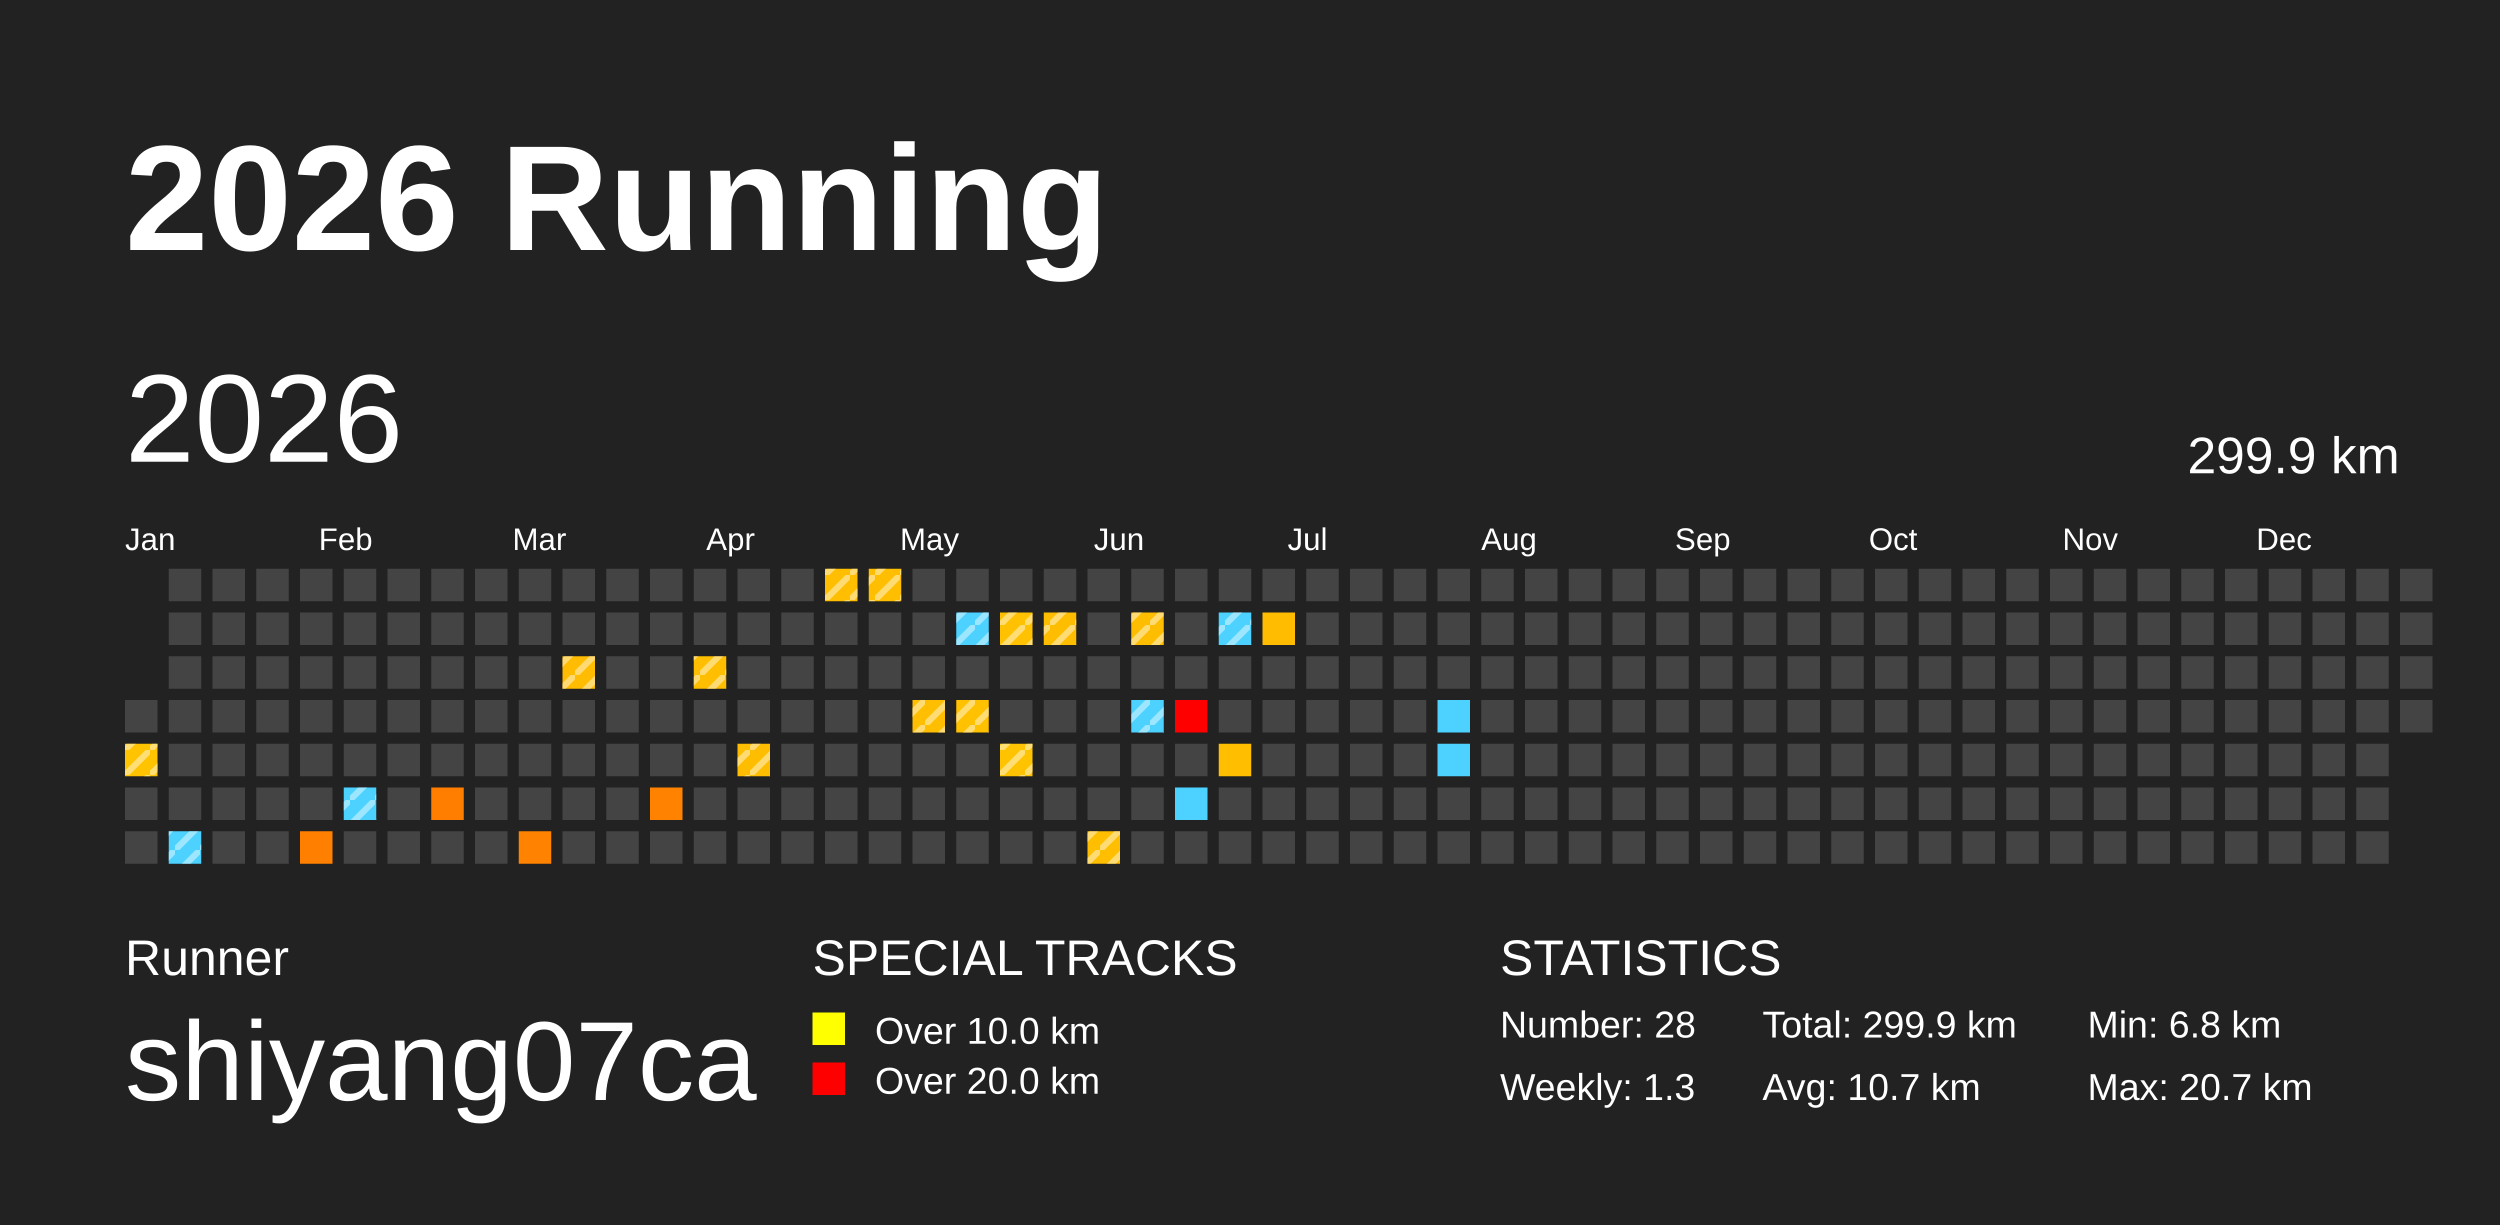
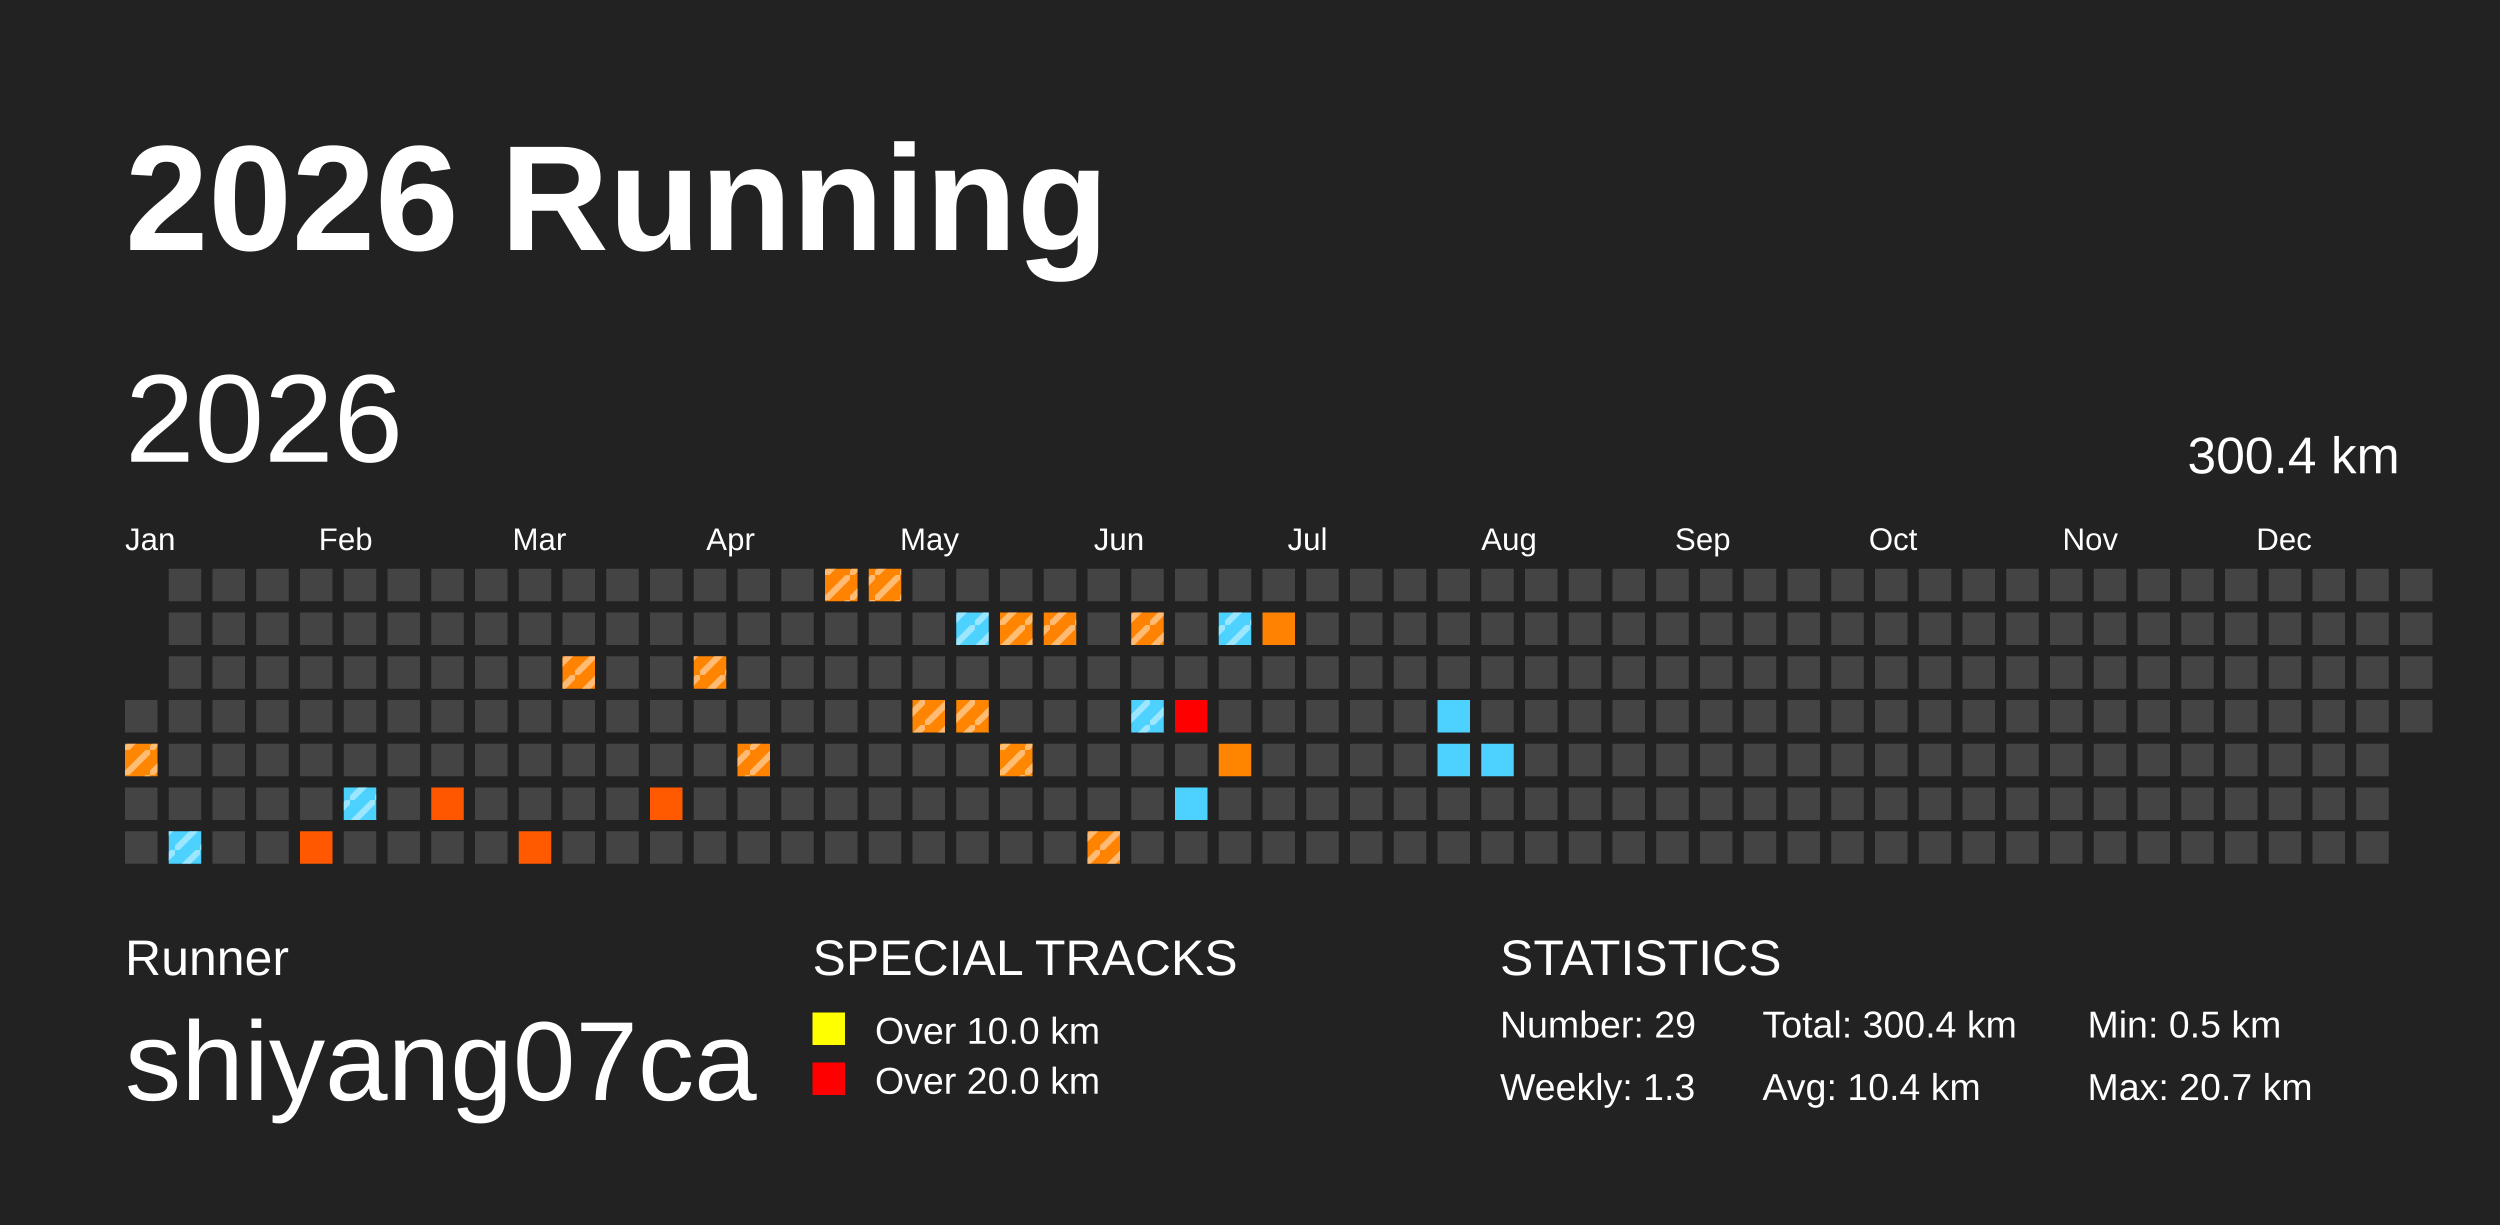
<svg xmlns="http://www.w3.org/2000/svg" baseProfile="full" height="98mm" version="1.1" viewBox="0,0,200,98" width="200mm">
  <defs>
    <pattern height="2" id="indoor-stripe" patternUnits="userSpaceOnUse" width="2">
      <line stroke="white" stroke-opacity="0.45" stroke-width="0.5" x1="0" x2="2" y1="2" y2="0" />
    </pattern>
  </defs>
  <rect fill="#222222" height="98" width="200" x="0" y="0" />
  <text fill="#FFFFFF" style="font-size:12px; font-family:Arial; font-weight:bold;" x="10" y="20">2026 Running</text>
  <text fill="#FFFFFF" style="font-size:4px; font-family:Arial" x="10" y="78">Runner</text>
  <text fill="#FFFFFF" style="font-size:9px; font-family:Arial" x="10" y="88">shiyang07ca</text>
  <text fill="#FFFFFF" style="font-size:4px; font-family:Arial" x="65" y="78">SPECIAL TRACKS</text>
  <rect fill="yellow" height="2.6" width="2.6" x="65" y="81" />
  <text fill="#FFFFFF" style="font-size:3px; font-family:Arial" x="70" y="83.5">Over 10.0 km</text>
  <rect fill="red" height="2.6" width="2.6" x="65" y="85" />
  <text fill="#FFFFFF" style="font-size:3px; font-family:Arial" x="70" y="87.5">Over 20.0 km</text>
  <text fill="#FFFFFF" style="font-size:4px; font-family:Arial" x="120" y="78">STATISTICS</text>
-   <text fill="#FFFFFF" style="font-size:3px; font-family:Arial" x="120" y="83">Number: 28</text>
+   <text fill="#FFFFFF" style="font-size:3px; font-family:Arial" x="120" y="83">Number: 29</text>
  <text fill="#FFFFFF" style="font-size:3px; font-family:Arial" x="120" y="88">Weekly: 1.3</text>
-   <text fill="#FFFFFF" style="font-size:3px; font-family:Arial" x="141" y="83">Total: 299.9 km</text>
-   <text fill="#FFFFFF" style="font-size:3px; font-family:Arial" x="141" y="88">Avg: 10.7 km</text>
-   <text fill="#FFFFFF" style="font-size:3px; font-family:Arial" x="167" y="83">Min: 6.8 km</text>
+   <text fill="#FFFFFF" style="font-size:3px; font-family:Arial" x="141" y="83">Total: 300.4 km</text>
+   <text fill="#FFFFFF" style="font-size:3px; font-family:Arial" x="141" y="88">Avg: 10.4 km</text>
+   <text fill="#FFFFFF" style="font-size:3px; font-family:Arial" x="167" y="83">Min: 0.5 km</text>
  <text fill="#FFFFFF" style="font-size:3px; font-family:Arial" x="167" y="88">Max: 20.7 km</text>
  <text dominant-baseline="hanging" fill="#FFFFFF" style="font-size:10.0px; font-family:Arial;" x="10" y="30">2026</text>
-   <text dominant-baseline="hanging" fill="#FFFFFF" style="font-size:4.125px; font-family:Arial;" x="175" y="35">299.9 km</text>
+   <text dominant-baseline="hanging" fill="#FFFFFF" style="font-size:4.125px; font-family:Arial;" x="175" y="35">300.4 km</text>
  <text fill="#FFFFFF" style="font-size:2.5px; font-family:Arial" x="10.0" y="44">Jan</text>
  <text fill="#FFFFFF" style="font-size:2.5px; font-family:Arial" x="25.5" y="44">Feb</text>
  <text fill="#FFFFFF" style="font-size:2.5px; font-family:Arial" x="41.0" y="44">Mar</text>
  <text fill="#FFFFFF" style="font-size:2.5px; font-family:Arial" x="56.5" y="44">Apr</text>
  <text fill="#FFFFFF" style="font-size:2.5px; font-family:Arial" x="72.0" y="44">May</text>
  <text fill="#FFFFFF" style="font-size:2.5px; font-family:Arial" x="87.5" y="44">Jun</text>
  <text fill="#FFFFFF" style="font-size:2.5px; font-family:Arial" x="103.0" y="44">Jul</text>
  <text fill="#FFFFFF" style="font-size:2.5px; font-family:Arial" x="118.5" y="44">Aug</text>
  <text fill="#FFFFFF" style="font-size:2.5px; font-family:Arial" x="134.0" y="44">Sep</text>
  <text fill="#FFFFFF" style="font-size:2.5px; font-family:Arial" x="149.5" y="44">Oct</text>
  <text fill="#FFFFFF" style="font-size:2.5px; font-family:Arial" x="165.0" y="44">Nov</text>
  <text fill="#FFFFFF" style="font-size:2.5px; font-family:Arial" x="180.5" y="44">Dec</text>
  <rect fill="#444444" height="2.6" width="2.6" x="10.0" y="56.0" />
-   <rect fill="#ffc300" height="2.6" width="2.6" x="10.0" y="59.5" />
+   <rect fill="#ff8600" height="2.6" width="2.6" x="10.0" y="59.5" />
  <rect fill="url(#indoor-stripe)" height="2.6" style="pointer-events: none;" width="2.6" x="10.0" y="59.5" />
  <rect fill="#444444" height="2.6" width="2.6" x="10.0" y="63.0" />
  <rect fill="#444444" height="2.6" width="2.6" x="10.0" y="66.5" />
  <rect fill="#444444" height="2.6" width="2.6" x="13.5" y="45.5" />
  <rect fill="#444444" height="2.6" width="2.6" x="13.5" y="49.0" />
  <rect fill="#444444" height="2.6" width="2.6" x="13.5" y="52.5" />
  <rect fill="#444444" height="2.6" width="2.6" x="13.5" y="56.0" />
  <rect fill="#444444" height="2.6" width="2.6" x="13.5" y="59.5" />
  <rect fill="#444444" height="2.6" width="2.6" x="13.5" y="63.0" />
  <rect fill="#4dd2ff" height="2.6" width="2.6" x="13.5" y="66.5" />
  <rect fill="url(#indoor-stripe)" height="2.6" style="pointer-events: none;" width="2.6" x="13.5" y="66.5" />
  <rect fill="#444444" height="2.6" width="2.6" x="17.0" y="45.5" />
  <rect fill="#444444" height="2.6" width="2.6" x="17.0" y="49.0" />
  <rect fill="#444444" height="2.6" width="2.6" x="17.0" y="52.5" />
  <rect fill="#444444" height="2.6" width="2.6" x="17.0" y="56.0" />
  <rect fill="#444444" height="2.6" width="2.6" x="17.0" y="59.5" />
  <rect fill="#444444" height="2.6" width="2.6" x="17.0" y="63.0" />
  <rect fill="#444444" height="2.6" width="2.6" x="17.0" y="66.5" />
  <rect fill="#444444" height="2.6" width="2.6" x="20.5" y="45.5" />
  <rect fill="#444444" height="2.6" width="2.6" x="20.5" y="49.0" />
  <rect fill="#444444" height="2.6" width="2.6" x="20.5" y="52.5" />
  <rect fill="#444444" height="2.6" width="2.6" x="20.5" y="56.0" />
  <rect fill="#444444" height="2.6" width="2.6" x="20.5" y="59.5" />
  <rect fill="#444444" height="2.6" width="2.6" x="20.5" y="63.0" />
  <rect fill="#444444" height="2.6" width="2.6" x="20.5" y="66.5" />
  <rect fill="#444444" height="2.6" width="2.6" x="24.0" y="45.5" />
  <rect fill="#444444" height="2.6" width="2.6" x="24.0" y="49.0" />
  <rect fill="#444444" height="2.6" width="2.6" x="24.0" y="52.5" />
  <rect fill="#444444" height="2.6" width="2.6" x="24.0" y="56.0" />
  <rect fill="#444444" height="2.6" width="2.6" x="24.0" y="59.5" />
  <rect fill="#444444" height="2.6" width="2.6" x="24.0" y="63.0" />
-   <rect fill="#ff8000" height="2.6" width="2.6" x="24.0" y="66.5" />
+   <rect fill="#ff5800" height="2.6" width="2.6" x="24.0" y="66.5" />
  <rect fill="#444444" height="2.6" width="2.6" x="27.5" y="45.5" />
  <rect fill="#444444" height="2.6" width="2.6" x="27.5" y="49.0" />
  <rect fill="#444444" height="2.6" width="2.6" x="27.5" y="52.5" />
  <rect fill="#444444" height="2.6" width="2.6" x="27.5" y="56.0" />
  <rect fill="#444444" height="2.6" width="2.6" x="27.5" y="59.5" />
  <rect fill="#4dd2ff" height="2.6" width="2.6" x="27.5" y="63.0" />
  <rect fill="url(#indoor-stripe)" height="2.6" style="pointer-events: none;" width="2.6" x="27.5" y="63.0" />
  <rect fill="#444444" height="2.6" width="2.6" x="27.5" y="66.5" />
  <rect fill="#444444" height="2.6" width="2.6" x="31.0" y="45.5" />
  <rect fill="#444444" height="2.6" width="2.6" x="31.0" y="49.0" />
  <rect fill="#444444" height="2.6" width="2.6" x="31.0" y="52.5" />
  <rect fill="#444444" height="2.6" width="2.6" x="31.0" y="56.0" />
  <rect fill="#444444" height="2.6" width="2.6" x="31.0" y="59.5" />
  <rect fill="#444444" height="2.6" width="2.6" x="31.0" y="63.0" />
  <rect fill="#444444" height="2.6" width="2.6" x="31.0" y="66.5" />
  <rect fill="#444444" height="2.6" width="2.6" x="34.5" y="45.5" />
  <rect fill="#444444" height="2.6" width="2.6" x="34.5" y="49.0" />
  <rect fill="#444444" height="2.6" width="2.6" x="34.5" y="52.5" />
  <rect fill="#444444" height="2.6" width="2.6" x="34.5" y="56.0" />
  <rect fill="#444444" height="2.6" width="2.6" x="34.5" y="59.5" />
-   <rect fill="#ff7e00" height="2.6" width="2.6" x="34.5" y="63.0" />
+   <rect fill="#ff5700" height="2.6" width="2.6" x="34.5" y="63.0" />
  <rect fill="#444444" height="2.6" width="2.6" x="34.5" y="66.5" />
  <rect fill="#444444" height="2.6" width="2.6" x="38.0" y="45.5" />
  <rect fill="#444444" height="2.6" width="2.6" x="38.0" y="49.0" />
  <rect fill="#444444" height="2.6" width="2.6" x="38.0" y="52.5" />
  <rect fill="#444444" height="2.6" width="2.6" x="38.0" y="56.0" />
  <rect fill="#444444" height="2.6" width="2.6" x="38.0" y="59.5" />
  <rect fill="#444444" height="2.6" width="2.6" x="38.0" y="63.0" />
  <rect fill="#444444" height="2.6" width="2.6" x="38.0" y="66.5" />
  <rect fill="#444444" height="2.6" width="2.6" x="41.5" y="45.5" />
  <rect fill="#444444" height="2.6" width="2.6" x="41.5" y="49.0" />
  <rect fill="#444444" height="2.6" width="2.6" x="41.5" y="52.5" />
  <rect fill="#444444" height="2.6" width="2.6" x="41.5" y="56.0" />
  <rect fill="#444444" height="2.6" width="2.6" x="41.5" y="59.5" />
  <rect fill="#444444" height="2.6" width="2.6" x="41.5" y="63.0" />
-   <rect fill="#ff8200" height="2.6" width="2.6" x="41.5" y="66.5" />
+   <rect fill="#ff5a00" height="2.6" width="2.6" x="41.5" y="66.5" />
  <rect fill="#444444" height="2.6" width="2.6" x="45.0" y="45.5" />
  <rect fill="#444444" height="2.6" width="2.6" x="45.0" y="49.0" />
-   <rect fill="#ffbc00" height="2.6" width="2.6" x="45.0" y="52.5" />
+   <rect fill="#ff8200" height="2.6" width="2.6" x="45.0" y="52.5" />
  <rect fill="url(#indoor-stripe)" height="2.6" style="pointer-events: none;" width="2.6" x="45.0" y="52.5" />
  <rect fill="#444444" height="2.6" width="2.6" x="45.0" y="56.0" />
  <rect fill="#444444" height="2.6" width="2.6" x="45.0" y="59.5" />
  <rect fill="#444444" height="2.6" width="2.6" x="45.0" y="63.0" />
  <rect fill="#444444" height="2.6" width="2.6" x="45.0" y="66.5" />
  <rect fill="#444444" height="2.6" width="2.6" x="48.5" y="45.5" />
  <rect fill="#444444" height="2.6" width="2.6" x="48.5" y="49.0" />
  <rect fill="#444444" height="2.6" width="2.6" x="48.5" y="52.5" />
  <rect fill="#444444" height="2.6" width="2.6" x="48.5" y="56.0" />
  <rect fill="#444444" height="2.6" width="2.6" x="48.5" y="59.5" />
  <rect fill="#444444" height="2.6" width="2.6" x="48.5" y="63.0" />
  <rect fill="#444444" height="2.6" width="2.6" x="48.5" y="66.5" />
  <rect fill="#444444" height="2.6" width="2.6" x="52.0" y="45.5" />
  <rect fill="#444444" height="2.6" width="2.6" x="52.0" y="49.0" />
  <rect fill="#444444" height="2.6" width="2.6" x="52.0" y="52.5" />
  <rect fill="#444444" height="2.6" width="2.6" x="52.0" y="56.0" />
  <rect fill="#444444" height="2.6" width="2.6" x="52.0" y="59.5" />
-   <rect fill="#ff8300" height="2.6" width="2.6" x="52.0" y="63.0" />
+   <rect fill="#ff5a00" height="2.6" width="2.6" x="52.0" y="63.0" />
  <rect fill="#444444" height="2.6" width="2.6" x="52.0" y="66.5" />
  <rect fill="#444444" height="2.6" width="2.6" x="55.5" y="45.5" />
  <rect fill="#444444" height="2.6" width="2.6" x="55.5" y="49.0" />
-   <rect fill="#ffbf00" height="2.6" width="2.6" x="55.5" y="52.5" />
+   <rect fill="#ff8400" height="2.6" width="2.6" x="55.5" y="52.5" />
  <rect fill="url(#indoor-stripe)" height="2.6" style="pointer-events: none;" width="2.6" x="55.5" y="52.5" />
  <rect fill="#444444" height="2.6" width="2.6" x="55.5" y="56.0" />
  <rect fill="#444444" height="2.6" width="2.6" x="55.5" y="59.5" />
  <rect fill="#444444" height="2.6" width="2.6" x="55.5" y="63.0" />
  <rect fill="#444444" height="2.6" width="2.6" x="55.5" y="66.5" />
  <rect fill="#444444" height="2.6" width="2.6" x="59.0" y="45.5" />
  <rect fill="#444444" height="2.6" width="2.6" x="59.0" y="49.0" />
  <rect fill="#444444" height="2.6" width="2.6" x="59.0" y="52.5" />
  <rect fill="#444444" height="2.6" width="2.6" x="59.0" y="56.0" />
-   <rect fill="#ffbd00" height="2.6" width="2.6" x="59.0" y="59.5" />
+   <rect fill="#ff8200" height="2.6" width="2.6" x="59.0" y="59.5" />
  <rect fill="url(#indoor-stripe)" height="2.6" style="pointer-events: none;" width="2.6" x="59.0" y="59.5" />
  <rect fill="#444444" height="2.6" width="2.6" x="59.0" y="63.0" />
  <rect fill="#444444" height="2.6" width="2.6" x="59.0" y="66.5" />
  <rect fill="#444444" height="2.6" width="2.6" x="62.5" y="45.5" />
  <rect fill="#444444" height="2.6" width="2.6" x="62.5" y="49.0" />
  <rect fill="#444444" height="2.6" width="2.6" x="62.5" y="52.5" />
  <rect fill="#444444" height="2.6" width="2.6" x="62.5" y="56.0" />
  <rect fill="#444444" height="2.6" width="2.6" x="62.5" y="59.5" />
  <rect fill="#444444" height="2.6" width="2.6" x="62.5" y="63.0" />
  <rect fill="#444444" height="2.6" width="2.6" x="62.5" y="66.5" />
-   <rect fill="#ffbe00" height="2.6" width="2.6" x="66.0" y="45.5" />
+   <rect fill="#ff8300" height="2.6" width="2.6" x="66.0" y="45.5" />
  <rect fill="url(#indoor-stripe)" height="2.6" style="pointer-events: none;" width="2.6" x="66.0" y="45.5" />
  <rect fill="#444444" height="2.6" width="2.6" x="66.0" y="49.0" />
  <rect fill="#444444" height="2.6" width="2.6" x="66.0" y="52.5" />
  <rect fill="#444444" height="2.6" width="2.6" x="66.0" y="56.0" />
  <rect fill="#444444" height="2.6" width="2.6" x="66.0" y="59.5" />
  <rect fill="#444444" height="2.6" width="2.6" x="66.0" y="63.0" />
  <rect fill="#444444" height="2.6" width="2.6" x="66.0" y="66.5" />
-   <rect fill="#ffbf00" height="2.6" width="2.6" x="69.5" y="45.5" />
+   <rect fill="#ff8400" height="2.6" width="2.6" x="69.5" y="45.5" />
  <rect fill="url(#indoor-stripe)" height="2.6" style="pointer-events: none;" width="2.6" x="69.5" y="45.5" />
  <rect fill="#444444" height="2.6" width="2.6" x="69.5" y="49.0" />
  <rect fill="#444444" height="2.6" width="2.6" x="69.5" y="52.5" />
  <rect fill="#444444" height="2.6" width="2.6" x="69.5" y="56.0" />
  <rect fill="#444444" height="2.6" width="2.6" x="69.5" y="59.5" />
  <rect fill="#444444" height="2.6" width="2.6" x="69.5" y="63.0" />
  <rect fill="#444444" height="2.6" width="2.6" x="69.5" y="66.5" />
  <rect fill="#444444" height="2.6" width="2.6" x="73.0" y="45.5" />
  <rect fill="#444444" height="2.6" width="2.6" x="73.0" y="49.0" />
  <rect fill="#444444" height="2.6" width="2.6" x="73.0" y="52.5" />
-   <rect fill="#ffbf00" height="2.6" width="2.6" x="73.0" y="56.0" />
+   <rect fill="#ff8400" height="2.6" width="2.6" x="73.0" y="56.0" />
  <rect fill="url(#indoor-stripe)" height="2.6" style="pointer-events: none;" width="2.6" x="73.0" y="56.0" />
  <rect fill="#444444" height="2.6" width="2.6" x="73.0" y="59.5" />
  <rect fill="#444444" height="2.6" width="2.6" x="73.0" y="63.0" />
  <rect fill="#444444" height="2.6" width="2.6" x="73.0" y="66.5" />
  <rect fill="#444444" height="2.6" width="2.6" x="76.5" y="45.5" />
  <rect fill="#4dd2ff" height="2.6" width="2.6" x="76.5" y="49.0" />
  <rect fill="url(#indoor-stripe)" height="2.6" style="pointer-events: none;" width="2.6" x="76.5" y="49.0" />
  <rect fill="#444444" height="2.6" width="2.6" x="76.5" y="52.5" />
-   <rect fill="#ffc100" height="2.6" width="2.6" x="76.5" y="56.0" />
+   <rect fill="#ff8500" height="2.6" width="2.6" x="76.5" y="56.0" />
  <rect fill="url(#indoor-stripe)" height="2.6" style="pointer-events: none;" width="2.6" x="76.5" y="56.0" />
  <rect fill="#444444" height="2.6" width="2.6" x="76.5" y="59.5" />
  <rect fill="#444444" height="2.6" width="2.6" x="76.5" y="63.0" />
  <rect fill="#444444" height="2.6" width="2.6" x="76.5" y="66.5" />
  <rect fill="#444444" height="2.6" width="2.6" x="80.0" y="45.5" />
-   <rect fill="#ffc100" height="2.6" width="2.6" x="80.0" y="49.0" />
+   <rect fill="#ff8500" height="2.6" width="2.6" x="80.0" y="49.0" />
  <rect fill="url(#indoor-stripe)" height="2.6" style="pointer-events: none;" width="2.6" x="80.0" y="49.0" />
  <rect fill="#444444" height="2.6" width="2.6" x="80.0" y="52.5" />
  <rect fill="#444444" height="2.6" width="2.6" x="80.0" y="56.0" />
-   <rect fill="#ffc300" height="2.6" width="2.6" x="80.0" y="59.5" />
+   <rect fill="#ff8700" height="2.6" width="2.6" x="80.0" y="59.5" />
  <rect fill="url(#indoor-stripe)" height="2.6" style="pointer-events: none;" width="2.6" x="80.0" y="59.5" />
  <rect fill="#444444" height="2.6" width="2.6" x="80.0" y="63.0" />
  <rect fill="#444444" height="2.6" width="2.6" x="80.0" y="66.5" />
  <rect fill="#444444" height="2.6" width="2.6" x="83.5" y="45.5" />
-   <rect fill="#ffbd00" height="2.6" width="2.6" x="83.5" y="49.0" />
+   <rect fill="#ff8200" height="2.6" width="2.6" x="83.5" y="49.0" />
  <rect fill="url(#indoor-stripe)" height="2.6" style="pointer-events: none;" width="2.6" x="83.5" y="49.0" />
  <rect fill="#444444" height="2.6" width="2.6" x="83.5" y="52.5" />
  <rect fill="#444444" height="2.6" width="2.6" x="83.5" y="56.0" />
  <rect fill="#444444" height="2.6" width="2.6" x="83.5" y="59.5" />
  <rect fill="#444444" height="2.6" width="2.6" x="83.5" y="63.0" />
  <rect fill="#444444" height="2.6" width="2.6" x="83.5" y="66.5" />
  <rect fill="#444444" height="2.6" width="2.6" x="87.0" y="45.5" />
  <rect fill="#444444" height="2.6" width="2.6" x="87.0" y="49.0" />
  <rect fill="#444444" height="2.6" width="2.6" x="87.0" y="52.5" />
  <rect fill="#444444" height="2.6" width="2.6" x="87.0" y="56.0" />
  <rect fill="#444444" height="2.6" width="2.6" x="87.0" y="59.5" />
  <rect fill="#444444" height="2.6" width="2.6" x="87.0" y="63.0" />
-   <rect fill="#ffbf00" height="2.6" width="2.6" x="87.0" y="66.5" />
+   <rect fill="#ff8300" height="2.6" width="2.6" x="87.0" y="66.5" />
  <rect fill="url(#indoor-stripe)" height="2.6" style="pointer-events: none;" width="2.6" x="87.0" y="66.5" />
  <rect fill="#444444" height="2.6" width="2.6" x="90.5" y="45.5" />
-   <rect fill="#ffbd00" height="2.6" width="2.6" x="90.5" y="49.0" />
+   <rect fill="#ff8200" height="2.6" width="2.6" x="90.5" y="49.0" />
  <rect fill="url(#indoor-stripe)" height="2.6" style="pointer-events: none;" width="2.6" x="90.5" y="49.0" />
  <rect fill="#444444" height="2.6" width="2.6" x="90.5" y="52.5" />
  <rect fill="#4dd2ff" height="2.6" width="2.6" x="90.5" y="56.0" />
  <rect fill="url(#indoor-stripe)" height="2.6" style="pointer-events: none;" width="2.6" x="90.5" y="56.0" />
  <rect fill="#444444" height="2.6" width="2.6" x="90.5" y="59.5" />
  <rect fill="#444444" height="2.6" width="2.6" x="90.5" y="63.0" />
  <rect fill="#444444" height="2.6" width="2.6" x="90.5" y="66.5" />
  <rect fill="#444444" height="2.6" width="2.6" x="94.0" y="45.5" />
  <rect fill="#444444" height="2.6" width="2.6" x="94.0" y="49.0" />
  <rect fill="#444444" height="2.6" width="2.6" x="94.0" y="52.5" />
  <rect fill="red" height="2.6" width="2.6" x="94.0" y="56.0" />
  <rect fill="#444444" height="2.6" width="2.6" x="94.0" y="59.5" />
  <rect fill="#4dd2ff" height="2.6" width="2.6" x="94.0" y="63.0" />
  <rect fill="#444444" height="2.6" width="2.6" x="94.0" y="66.5" />
  <rect fill="#444444" height="2.6" width="2.6" x="97.5" y="45.5" />
  <rect fill="#4dd2ff" height="2.6" width="2.6" x="97.5" y="49.0" />
  <rect fill="url(#indoor-stripe)" height="2.6" style="pointer-events: none;" width="2.6" x="97.5" y="49.0" />
  <rect fill="#444444" height="2.6" width="2.6" x="97.5" y="52.5" />
  <rect fill="#444444" height="2.6" width="2.6" x="97.5" y="56.0" />
-   <rect fill="#ffbf00" height="2.6" width="2.6" x="97.5" y="59.5" />
+   <rect fill="#ff8400" height="2.6" width="2.6" x="97.5" y="59.5" />
  <rect fill="#444444" height="2.6" width="2.6" x="97.5" y="63.0" />
  <rect fill="#444444" height="2.6" width="2.6" x="97.5" y="66.5" />
  <rect fill="#444444" height="2.6" width="2.6" x="101.0" y="45.5" />
-   <rect fill="#ffbc00" height="2.6" width="2.6" x="101.0" y="49.0" />
+   <rect fill="#ff8200" height="2.6" width="2.6" x="101.0" y="49.0" />
  <rect fill="#444444" height="2.6" width="2.6" x="101.0" y="52.5" />
  <rect fill="#444444" height="2.6" width="2.6" x="101.0" y="56.0" />
  <rect fill="#444444" height="2.6" width="2.6" x="101.0" y="59.5" />
  <rect fill="#444444" height="2.6" width="2.6" x="101.0" y="63.0" />
  <rect fill="#444444" height="2.6" width="2.6" x="101.0" y="66.5" />
  <rect fill="#444444" height="2.6" width="2.6" x="104.5" y="45.5" />
  <rect fill="#444444" height="2.6" width="2.6" x="104.5" y="49.0" />
  <rect fill="#444444" height="2.6" width="2.6" x="104.5" y="52.5" />
  <rect fill="#444444" height="2.6" width="2.6" x="104.5" y="56.0" />
  <rect fill="#444444" height="2.6" width="2.6" x="104.5" y="59.5" />
  <rect fill="#444444" height="2.6" width="2.6" x="104.5" y="63.0" />
  <rect fill="#444444" height="2.6" width="2.6" x="104.5" y="66.5" />
  <rect fill="#444444" height="2.6" width="2.6" x="108.0" y="45.5" />
  <rect fill="#444444" height="2.6" width="2.6" x="108.0" y="49.0" />
  <rect fill="#444444" height="2.6" width="2.6" x="108.0" y="52.5" />
  <rect fill="#444444" height="2.6" width="2.6" x="108.0" y="56.0" />
  <rect fill="#444444" height="2.6" width="2.6" x="108.0" y="59.5" />
  <rect fill="#444444" height="2.6" width="2.6" x="108.0" y="63.0" />
  <rect fill="#444444" height="2.6" width="2.6" x="108.0" y="66.5" />
  <rect fill="#444444" height="2.6" width="2.6" x="111.5" y="45.5" />
  <rect fill="#444444" height="2.6" width="2.6" x="111.5" y="49.0" />
  <rect fill="#444444" height="2.6" width="2.6" x="111.5" y="52.5" />
  <rect fill="#444444" height="2.6" width="2.6" x="111.5" y="56.0" />
  <rect fill="#444444" height="2.6" width="2.6" x="111.5" y="59.5" />
  <rect fill="#444444" height="2.6" width="2.6" x="111.5" y="63.0" />
  <rect fill="#444444" height="2.6" width="2.6" x="111.5" y="66.5" />
  <rect fill="#444444" height="2.6" width="2.6" x="115.0" y="45.5" />
  <rect fill="#444444" height="2.6" width="2.6" x="115.0" y="49.0" />
  <rect fill="#444444" height="2.6" width="2.6" x="115.0" y="52.5" />
  <rect fill="#4dd2ff" height="2.6" width="2.6" x="115.0" y="56.0" />
  <rect fill="#4dd2ff" height="2.6" width="2.6" x="115.0" y="59.5" />
  <rect fill="#444444" height="2.6" width="2.6" x="115.0" y="63.0" />
  <rect fill="#444444" height="2.6" width="2.6" x="115.0" y="66.5" />
  <rect fill="#444444" height="2.6" width="2.6" x="118.5" y="45.5" />
  <rect fill="#444444" height="2.6" width="2.6" x="118.5" y="49.0" />
  <rect fill="#444444" height="2.6" width="2.6" x="118.5" y="52.5" />
  <rect fill="#444444" height="2.6" width="2.6" x="118.5" y="56.0" />
-   <rect fill="#444444" height="2.6" width="2.6" x="118.5" y="59.5" />
+   <rect fill="#4dd2ff" height="2.6" width="2.6" x="118.5" y="59.5" />
  <rect fill="#444444" height="2.6" width="2.6" x="118.5" y="63.0" />
  <rect fill="#444444" height="2.6" width="2.6" x="118.5" y="66.5" />
  <rect fill="#444444" height="2.6" width="2.6" x="122.0" y="45.5" />
  <rect fill="#444444" height="2.6" width="2.6" x="122.0" y="49.0" />
  <rect fill="#444444" height="2.6" width="2.6" x="122.0" y="52.5" />
  <rect fill="#444444" height="2.6" width="2.6" x="122.0" y="56.0" />
  <rect fill="#444444" height="2.6" width="2.6" x="122.0" y="59.5" />
  <rect fill="#444444" height="2.6" width="2.6" x="122.0" y="63.0" />
  <rect fill="#444444" height="2.6" width="2.6" x="122.0" y="66.5" />
  <rect fill="#444444" height="2.6" width="2.6" x="125.5" y="45.5" />
  <rect fill="#444444" height="2.6" width="2.6" x="125.5" y="49.0" />
  <rect fill="#444444" height="2.6" width="2.6" x="125.5" y="52.5" />
  <rect fill="#444444" height="2.6" width="2.6" x="125.5" y="56.0" />
  <rect fill="#444444" height="2.6" width="2.6" x="125.5" y="59.5" />
  <rect fill="#444444" height="2.6" width="2.6" x="125.5" y="63.0" />
  <rect fill="#444444" height="2.6" width="2.6" x="125.5" y="66.5" />
  <rect fill="#444444" height="2.6" width="2.6" x="129.0" y="45.5" />
  <rect fill="#444444" height="2.6" width="2.6" x="129.0" y="49.0" />
  <rect fill="#444444" height="2.6" width="2.6" x="129.0" y="52.5" />
  <rect fill="#444444" height="2.6" width="2.6" x="129.0" y="56.0" />
  <rect fill="#444444" height="2.6" width="2.6" x="129.0" y="59.5" />
  <rect fill="#444444" height="2.6" width="2.6" x="129.0" y="63.0" />
  <rect fill="#444444" height="2.6" width="2.6" x="129.0" y="66.5" />
  <rect fill="#444444" height="2.6" width="2.6" x="132.5" y="45.5" />
  <rect fill="#444444" height="2.6" width="2.6" x="132.5" y="49.0" />
  <rect fill="#444444" height="2.6" width="2.6" x="132.5" y="52.5" />
  <rect fill="#444444" height="2.6" width="2.6" x="132.5" y="56.0" />
  <rect fill="#444444" height="2.6" width="2.6" x="132.5" y="59.5" />
  <rect fill="#444444" height="2.6" width="2.6" x="132.5" y="63.0" />
  <rect fill="#444444" height="2.6" width="2.6" x="132.5" y="66.5" />
  <rect fill="#444444" height="2.6" width="2.6" x="136.0" y="45.5" />
  <rect fill="#444444" height="2.6" width="2.6" x="136.0" y="49.0" />
  <rect fill="#444444" height="2.6" width="2.6" x="136.0" y="52.5" />
  <rect fill="#444444" height="2.6" width="2.6" x="136.0" y="56.0" />
  <rect fill="#444444" height="2.6" width="2.6" x="136.0" y="59.5" />
  <rect fill="#444444" height="2.6" width="2.6" x="136.0" y="63.0" />
  <rect fill="#444444" height="2.6" width="2.6" x="136.0" y="66.5" />
  <rect fill="#444444" height="2.6" width="2.6" x="139.5" y="45.5" />
  <rect fill="#444444" height="2.6" width="2.6" x="139.5" y="49.0" />
  <rect fill="#444444" height="2.6" width="2.6" x="139.5" y="52.5" />
  <rect fill="#444444" height="2.6" width="2.6" x="139.5" y="56.0" />
  <rect fill="#444444" height="2.6" width="2.6" x="139.5" y="59.5" />
  <rect fill="#444444" height="2.6" width="2.6" x="139.5" y="63.0" />
  <rect fill="#444444" height="2.6" width="2.6" x="139.5" y="66.5" />
  <rect fill="#444444" height="2.6" width="2.6" x="143.0" y="45.5" />
  <rect fill="#444444" height="2.6" width="2.6" x="143.0" y="49.0" />
  <rect fill="#444444" height="2.6" width="2.6" x="143.0" y="52.5" />
  <rect fill="#444444" height="2.6" width="2.6" x="143.0" y="56.0" />
  <rect fill="#444444" height="2.6" width="2.6" x="143.0" y="59.5" />
  <rect fill="#444444" height="2.6" width="2.6" x="143.0" y="63.0" />
  <rect fill="#444444" height="2.6" width="2.6" x="143.0" y="66.5" />
  <rect fill="#444444" height="2.6" width="2.6" x="146.5" y="45.5" />
  <rect fill="#444444" height="2.6" width="2.6" x="146.5" y="49.0" />
  <rect fill="#444444" height="2.6" width="2.6" x="146.5" y="52.5" />
  <rect fill="#444444" height="2.6" width="2.6" x="146.5" y="56.0" />
  <rect fill="#444444" height="2.6" width="2.6" x="146.5" y="59.5" />
  <rect fill="#444444" height="2.6" width="2.6" x="146.5" y="63.0" />
  <rect fill="#444444" height="2.6" width="2.6" x="146.5" y="66.5" />
  <rect fill="#444444" height="2.6" width="2.6" x="150.0" y="45.5" />
  <rect fill="#444444" height="2.6" width="2.6" x="150.0" y="49.0" />
  <rect fill="#444444" height="2.6" width="2.6" x="150.0" y="52.5" />
  <rect fill="#444444" height="2.6" width="2.6" x="150.0" y="56.0" />
  <rect fill="#444444" height="2.6" width="2.6" x="150.0" y="59.5" />
  <rect fill="#444444" height="2.6" width="2.6" x="150.0" y="63.0" />
  <rect fill="#444444" height="2.6" width="2.6" x="150.0" y="66.5" />
  <rect fill="#444444" height="2.6" width="2.6" x="153.5" y="45.5" />
  <rect fill="#444444" height="2.6" width="2.6" x="153.5" y="49.0" />
  <rect fill="#444444" height="2.6" width="2.6" x="153.5" y="52.5" />
  <rect fill="#444444" height="2.6" width="2.6" x="153.5" y="56.0" />
  <rect fill="#444444" height="2.6" width="2.6" x="153.5" y="59.5" />
  <rect fill="#444444" height="2.6" width="2.6" x="153.5" y="63.0" />
  <rect fill="#444444" height="2.6" width="2.6" x="153.5" y="66.5" />
  <rect fill="#444444" height="2.6" width="2.6" x="157.0" y="45.5" />
  <rect fill="#444444" height="2.6" width="2.6" x="157.0" y="49.0" />
  <rect fill="#444444" height="2.6" width="2.6" x="157.0" y="52.5" />
  <rect fill="#444444" height="2.6" width="2.6" x="157.0" y="56.0" />
  <rect fill="#444444" height="2.6" width="2.6" x="157.0" y="59.5" />
  <rect fill="#444444" height="2.6" width="2.6" x="157.0" y="63.0" />
  <rect fill="#444444" height="2.6" width="2.6" x="157.0" y="66.5" />
  <rect fill="#444444" height="2.6" width="2.6" x="160.5" y="45.5" />
  <rect fill="#444444" height="2.6" width="2.6" x="160.5" y="49.0" />
  <rect fill="#444444" height="2.6" width="2.6" x="160.5" y="52.5" />
  <rect fill="#444444" height="2.6" width="2.6" x="160.5" y="56.0" />
  <rect fill="#444444" height="2.6" width="2.6" x="160.5" y="59.5" />
  <rect fill="#444444" height="2.6" width="2.6" x="160.5" y="63.0" />
  <rect fill="#444444" height="2.6" width="2.6" x="160.5" y="66.5" />
  <rect fill="#444444" height="2.6" width="2.6" x="164.0" y="45.5" />
  <rect fill="#444444" height="2.6" width="2.6" x="164.0" y="49.0" />
  <rect fill="#444444" height="2.6" width="2.6" x="164.0" y="52.5" />
  <rect fill="#444444" height="2.6" width="2.6" x="164.0" y="56.0" />
  <rect fill="#444444" height="2.6" width="2.6" x="164.0" y="59.5" />
  <rect fill="#444444" height="2.6" width="2.6" x="164.0" y="63.0" />
  <rect fill="#444444" height="2.6" width="2.6" x="164.0" y="66.5" />
  <rect fill="#444444" height="2.6" width="2.6" x="167.5" y="45.5" />
  <rect fill="#444444" height="2.6" width="2.6" x="167.5" y="49.0" />
  <rect fill="#444444" height="2.6" width="2.6" x="167.5" y="52.5" />
  <rect fill="#444444" height="2.6" width="2.6" x="167.5" y="56.0" />
  <rect fill="#444444" height="2.6" width="2.6" x="167.5" y="59.5" />
  <rect fill="#444444" height="2.6" width="2.6" x="167.5" y="63.0" />
  <rect fill="#444444" height="2.6" width="2.6" x="167.5" y="66.5" />
  <rect fill="#444444" height="2.6" width="2.6" x="171.0" y="45.5" />
  <rect fill="#444444" height="2.6" width="2.6" x="171.0" y="49.0" />
  <rect fill="#444444" height="2.6" width="2.6" x="171.0" y="52.5" />
  <rect fill="#444444" height="2.6" width="2.6" x="171.0" y="56.0" />
  <rect fill="#444444" height="2.6" width="2.6" x="171.0" y="59.5" />
  <rect fill="#444444" height="2.6" width="2.6" x="171.0" y="63.0" />
  <rect fill="#444444" height="2.6" width="2.6" x="171.0" y="66.5" />
  <rect fill="#444444" height="2.6" width="2.6" x="174.5" y="45.5" />
  <rect fill="#444444" height="2.6" width="2.6" x="174.5" y="49.0" />
  <rect fill="#444444" height="2.6" width="2.6" x="174.5" y="52.5" />
  <rect fill="#444444" height="2.6" width="2.6" x="174.5" y="56.0" />
  <rect fill="#444444" height="2.6" width="2.6" x="174.5" y="59.5" />
  <rect fill="#444444" height="2.6" width="2.6" x="174.5" y="63.0" />
  <rect fill="#444444" height="2.6" width="2.6" x="174.5" y="66.5" />
  <rect fill="#444444" height="2.6" width="2.6" x="178.0" y="45.5" />
  <rect fill="#444444" height="2.6" width="2.6" x="178.0" y="49.0" />
  <rect fill="#444444" height="2.6" width="2.6" x="178.0" y="52.5" />
  <rect fill="#444444" height="2.6" width="2.6" x="178.0" y="56.0" />
  <rect fill="#444444" height="2.6" width="2.6" x="178.0" y="59.5" />
  <rect fill="#444444" height="2.6" width="2.6" x="178.0" y="63.0" />
  <rect fill="#444444" height="2.6" width="2.6" x="178.0" y="66.5" />
  <rect fill="#444444" height="2.6" width="2.6" x="181.5" y="45.5" />
  <rect fill="#444444" height="2.6" width="2.6" x="181.5" y="49.0" />
  <rect fill="#444444" height="2.6" width="2.6" x="181.5" y="52.5" />
  <rect fill="#444444" height="2.6" width="2.6" x="181.5" y="56.0" />
  <rect fill="#444444" height="2.6" width="2.6" x="181.5" y="59.5" />
  <rect fill="#444444" height="2.6" width="2.6" x="181.5" y="63.0" />
  <rect fill="#444444" height="2.6" width="2.6" x="181.5" y="66.5" />
  <rect fill="#444444" height="2.6" width="2.6" x="185.0" y="45.5" />
  <rect fill="#444444" height="2.6" width="2.6" x="185.0" y="49.0" />
  <rect fill="#444444" height="2.6" width="2.6" x="185.0" y="52.5" />
  <rect fill="#444444" height="2.6" width="2.6" x="185.0" y="56.0" />
  <rect fill="#444444" height="2.6" width="2.6" x="185.0" y="59.5" />
  <rect fill="#444444" height="2.6" width="2.6" x="185.0" y="63.0" />
  <rect fill="#444444" height="2.6" width="2.6" x="185.0" y="66.5" />
  <rect fill="#444444" height="2.6" width="2.6" x="188.5" y="45.5" />
  <rect fill="#444444" height="2.6" width="2.6" x="188.5" y="49.0" />
  <rect fill="#444444" height="2.6" width="2.6" x="188.5" y="52.5" />
  <rect fill="#444444" height="2.6" width="2.6" x="188.5" y="56.0" />
  <rect fill="#444444" height="2.6" width="2.6" x="188.5" y="59.5" />
  <rect fill="#444444" height="2.6" width="2.6" x="188.5" y="63.0" />
  <rect fill="#444444" height="2.6" width="2.6" x="188.5" y="66.5" />
  <rect fill="#444444" height="2.6" width="2.6" x="192.0" y="45.5" />
  <rect fill="#444444" height="2.6" width="2.6" x="192.0" y="49.0" />
  <rect fill="#444444" height="2.6" width="2.6" x="192.0" y="52.5" />
  <rect fill="#444444" height="2.6" width="2.6" x="192.0" y="56.0" />
</svg>
